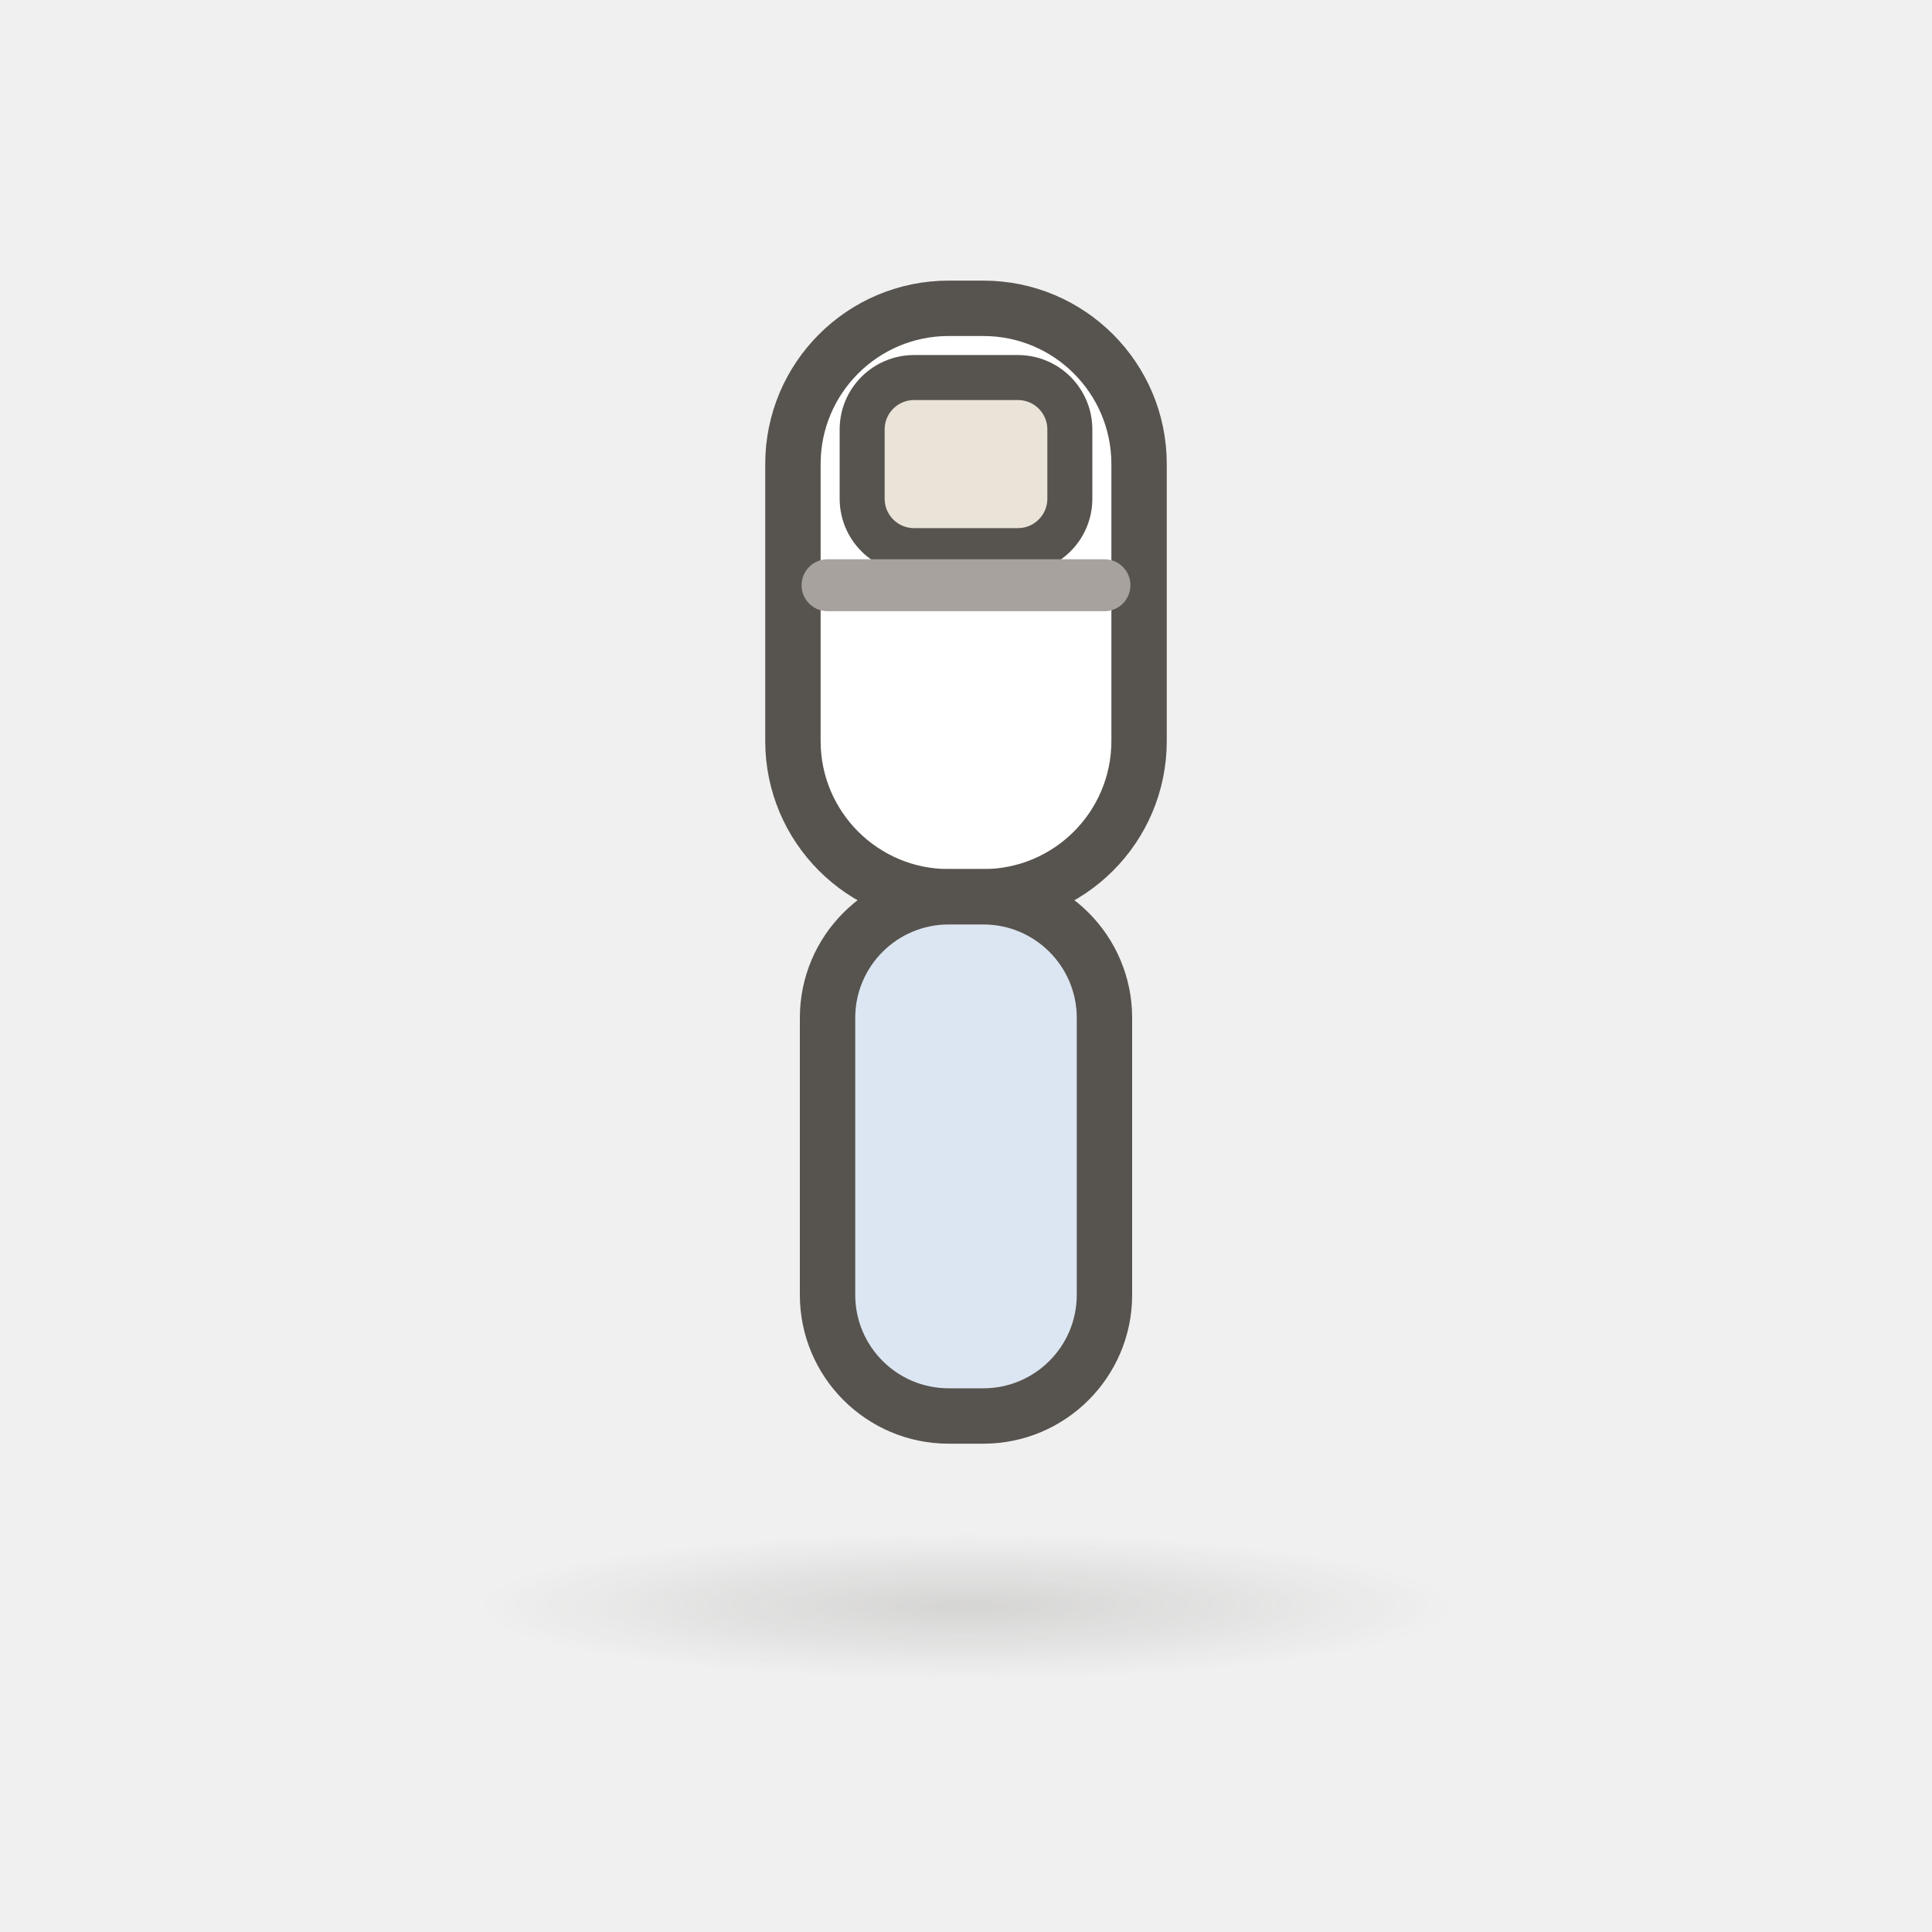
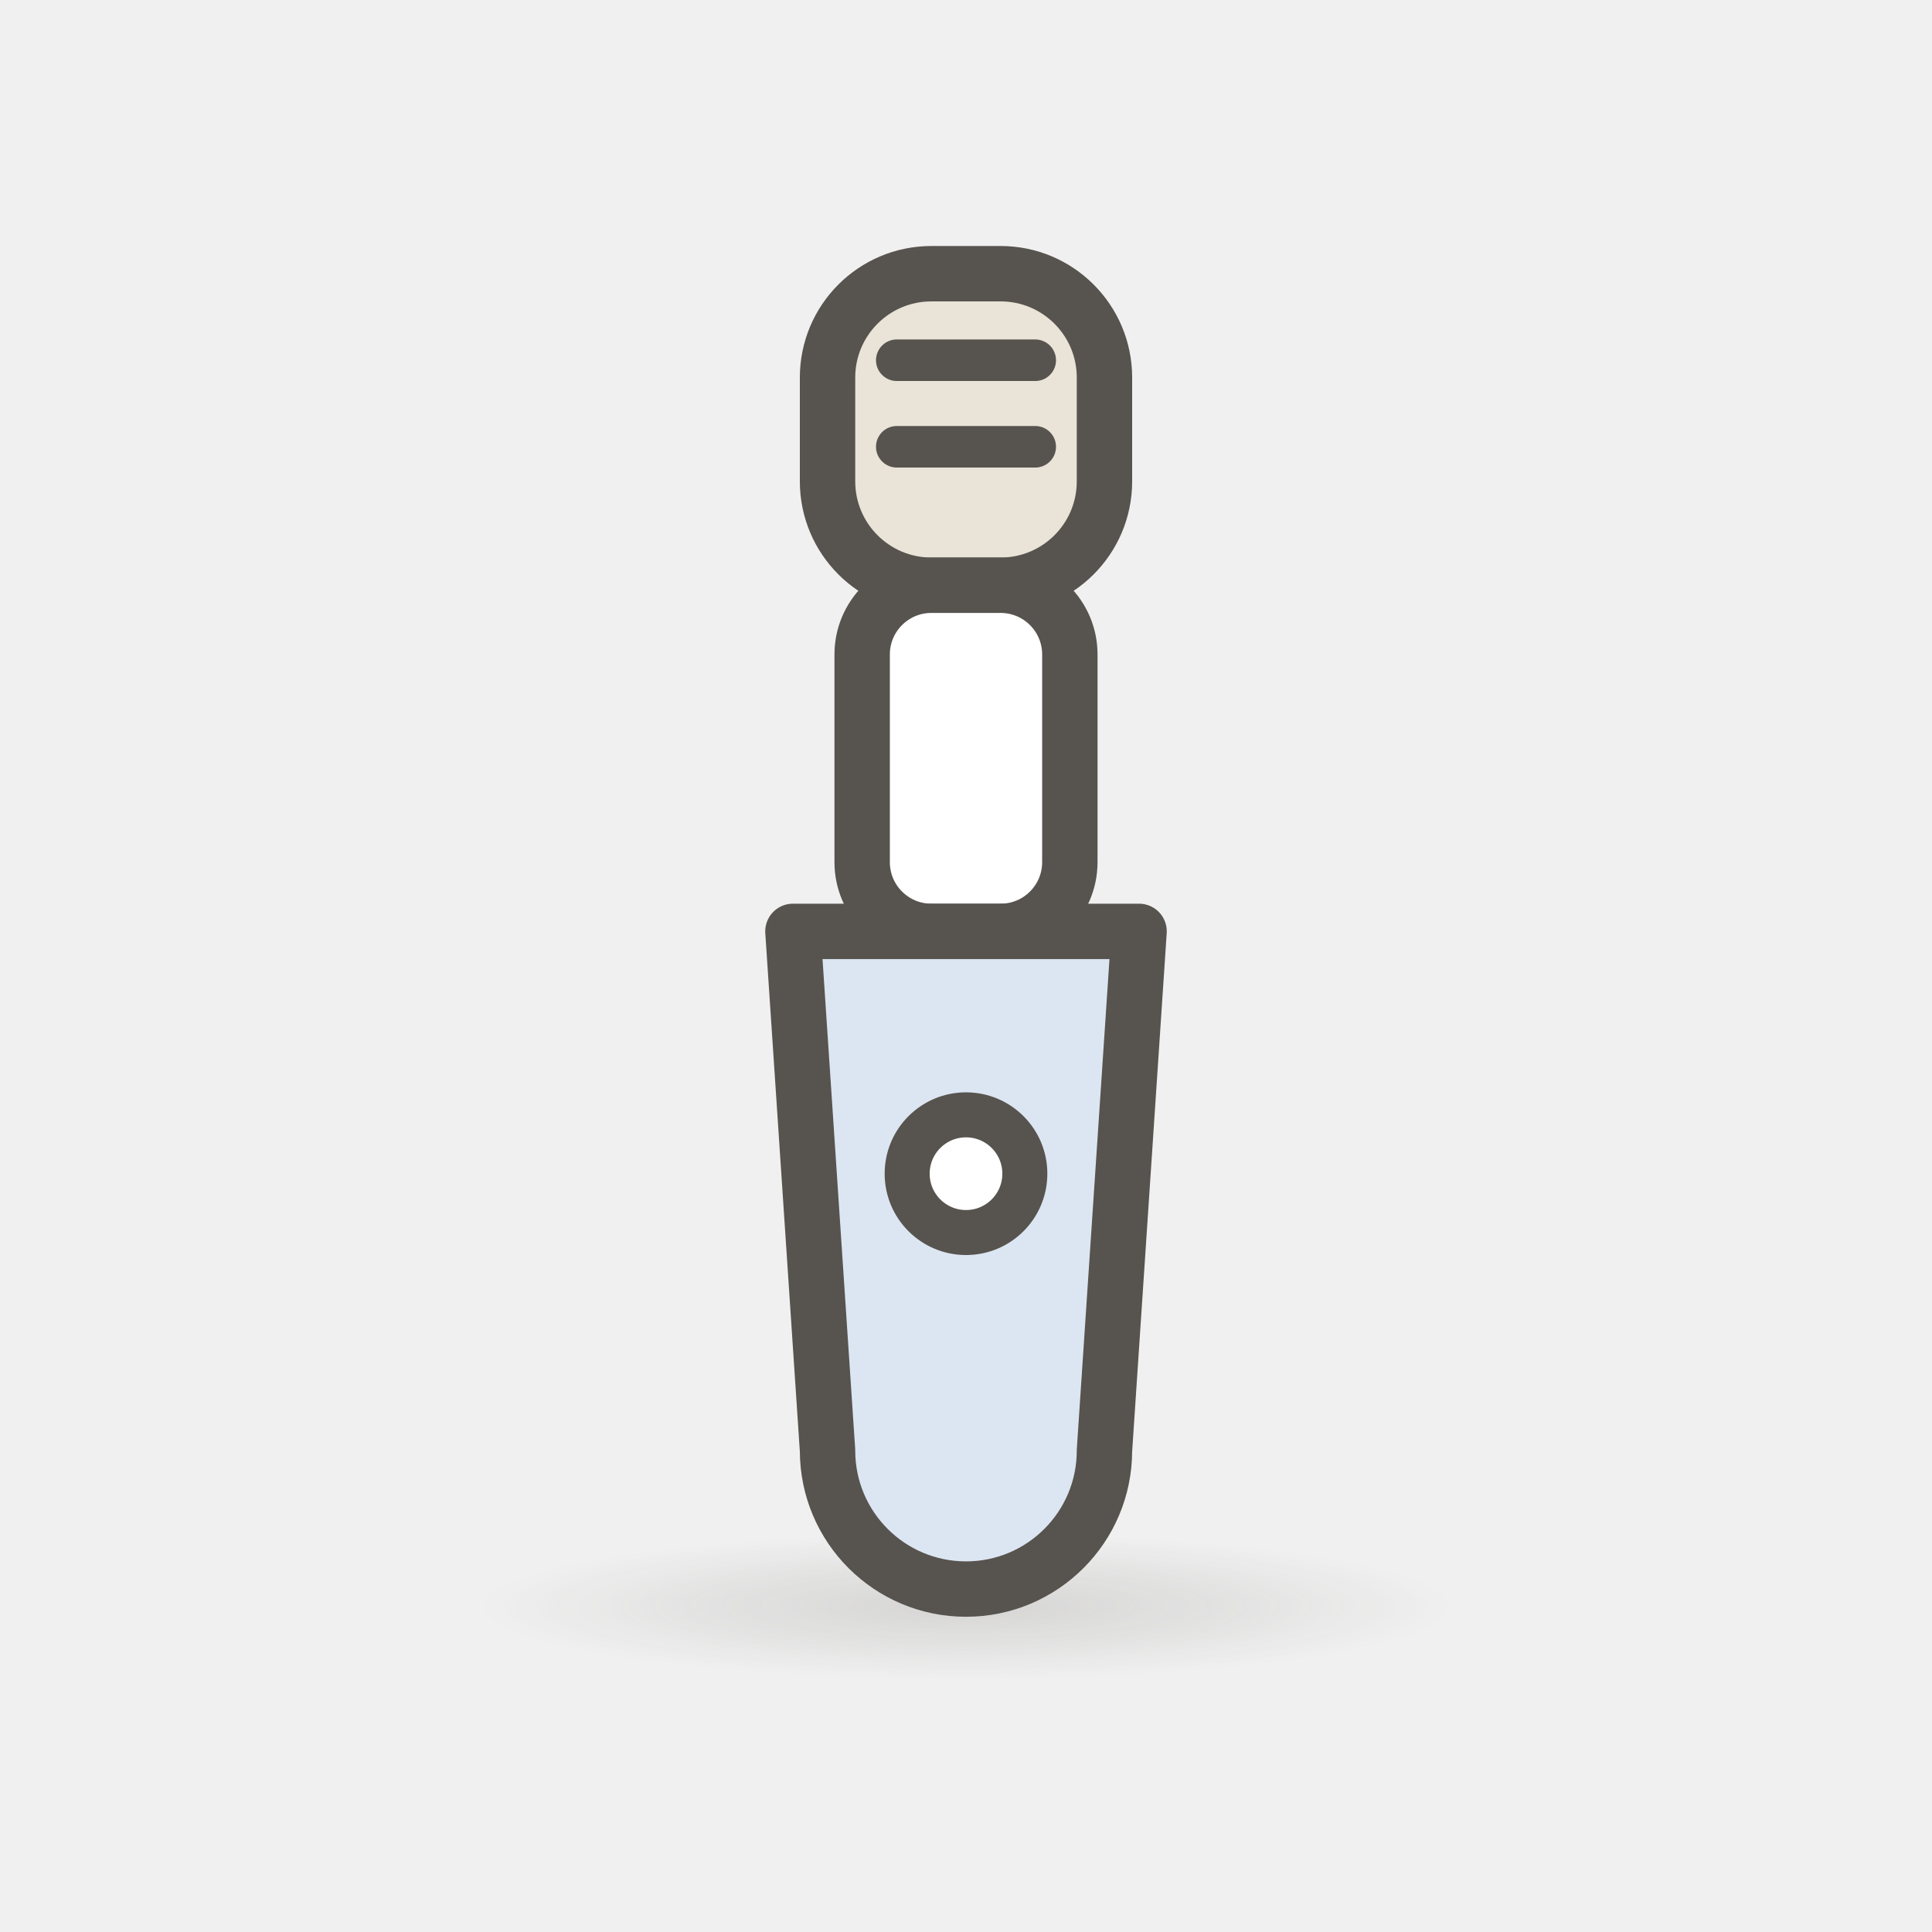
<svg xmlns="http://www.w3.org/2000/svg" viewBox="0 0 96 96" fill="none" stroke-linecap="round" stroke-linejoin="round">
  <g transform="translate(48 48) scale(0.86) translate(-48 -48)">
    <defs>
      <radialGradient id="sh">
        <stop offset="0" stop-color="#57534E" stop-opacity="0.17" />
        <stop offset="0.62" stop-color="#57534E" stop-opacity="0.07" />
        <stop offset="1" stop-color="#57534E" stop-opacity="0" />
      </radialGradient>
    </defs>
    <ellipse cx="48" cy="85" rx="28" ry="4.2" fill="url(#sh)" />
    <g stroke="#57534E" stroke-width="3.2">
-       <rect x="38" y="10" width="20" height="34" rx="9" fill="#FFFFFF" />
-       <rect x="40" y="44" width="16" height="30" rx="7" fill="#DCE6F2" />
-       <rect x="42" y="14" width="12" height="10" rx="3" fill="#E9E3D8" stroke-width="2.6" />
-       <path d="M40 26h16" stroke="#A8A29E" stroke-width="3" />
+       <rect x="40" y="8" width="16" height="18" rx="6" fill="#E9E3D8" />
+       <path d="M44 13h8M44 18h8" stroke-width="2.4" />
+       <rect x="42" y="26" width="12" height="20" rx="4" fill="#FFFFFF" />
+       <path d="M38 46h20l-2 30a8 8 0 0 1-16 0z" fill="#DCE6F2" />
+       <circle cx="48" cy="60" r="3.4" fill="#FFFFFF" stroke-width="2.6" />
    </g>
  </g>
</svg>
